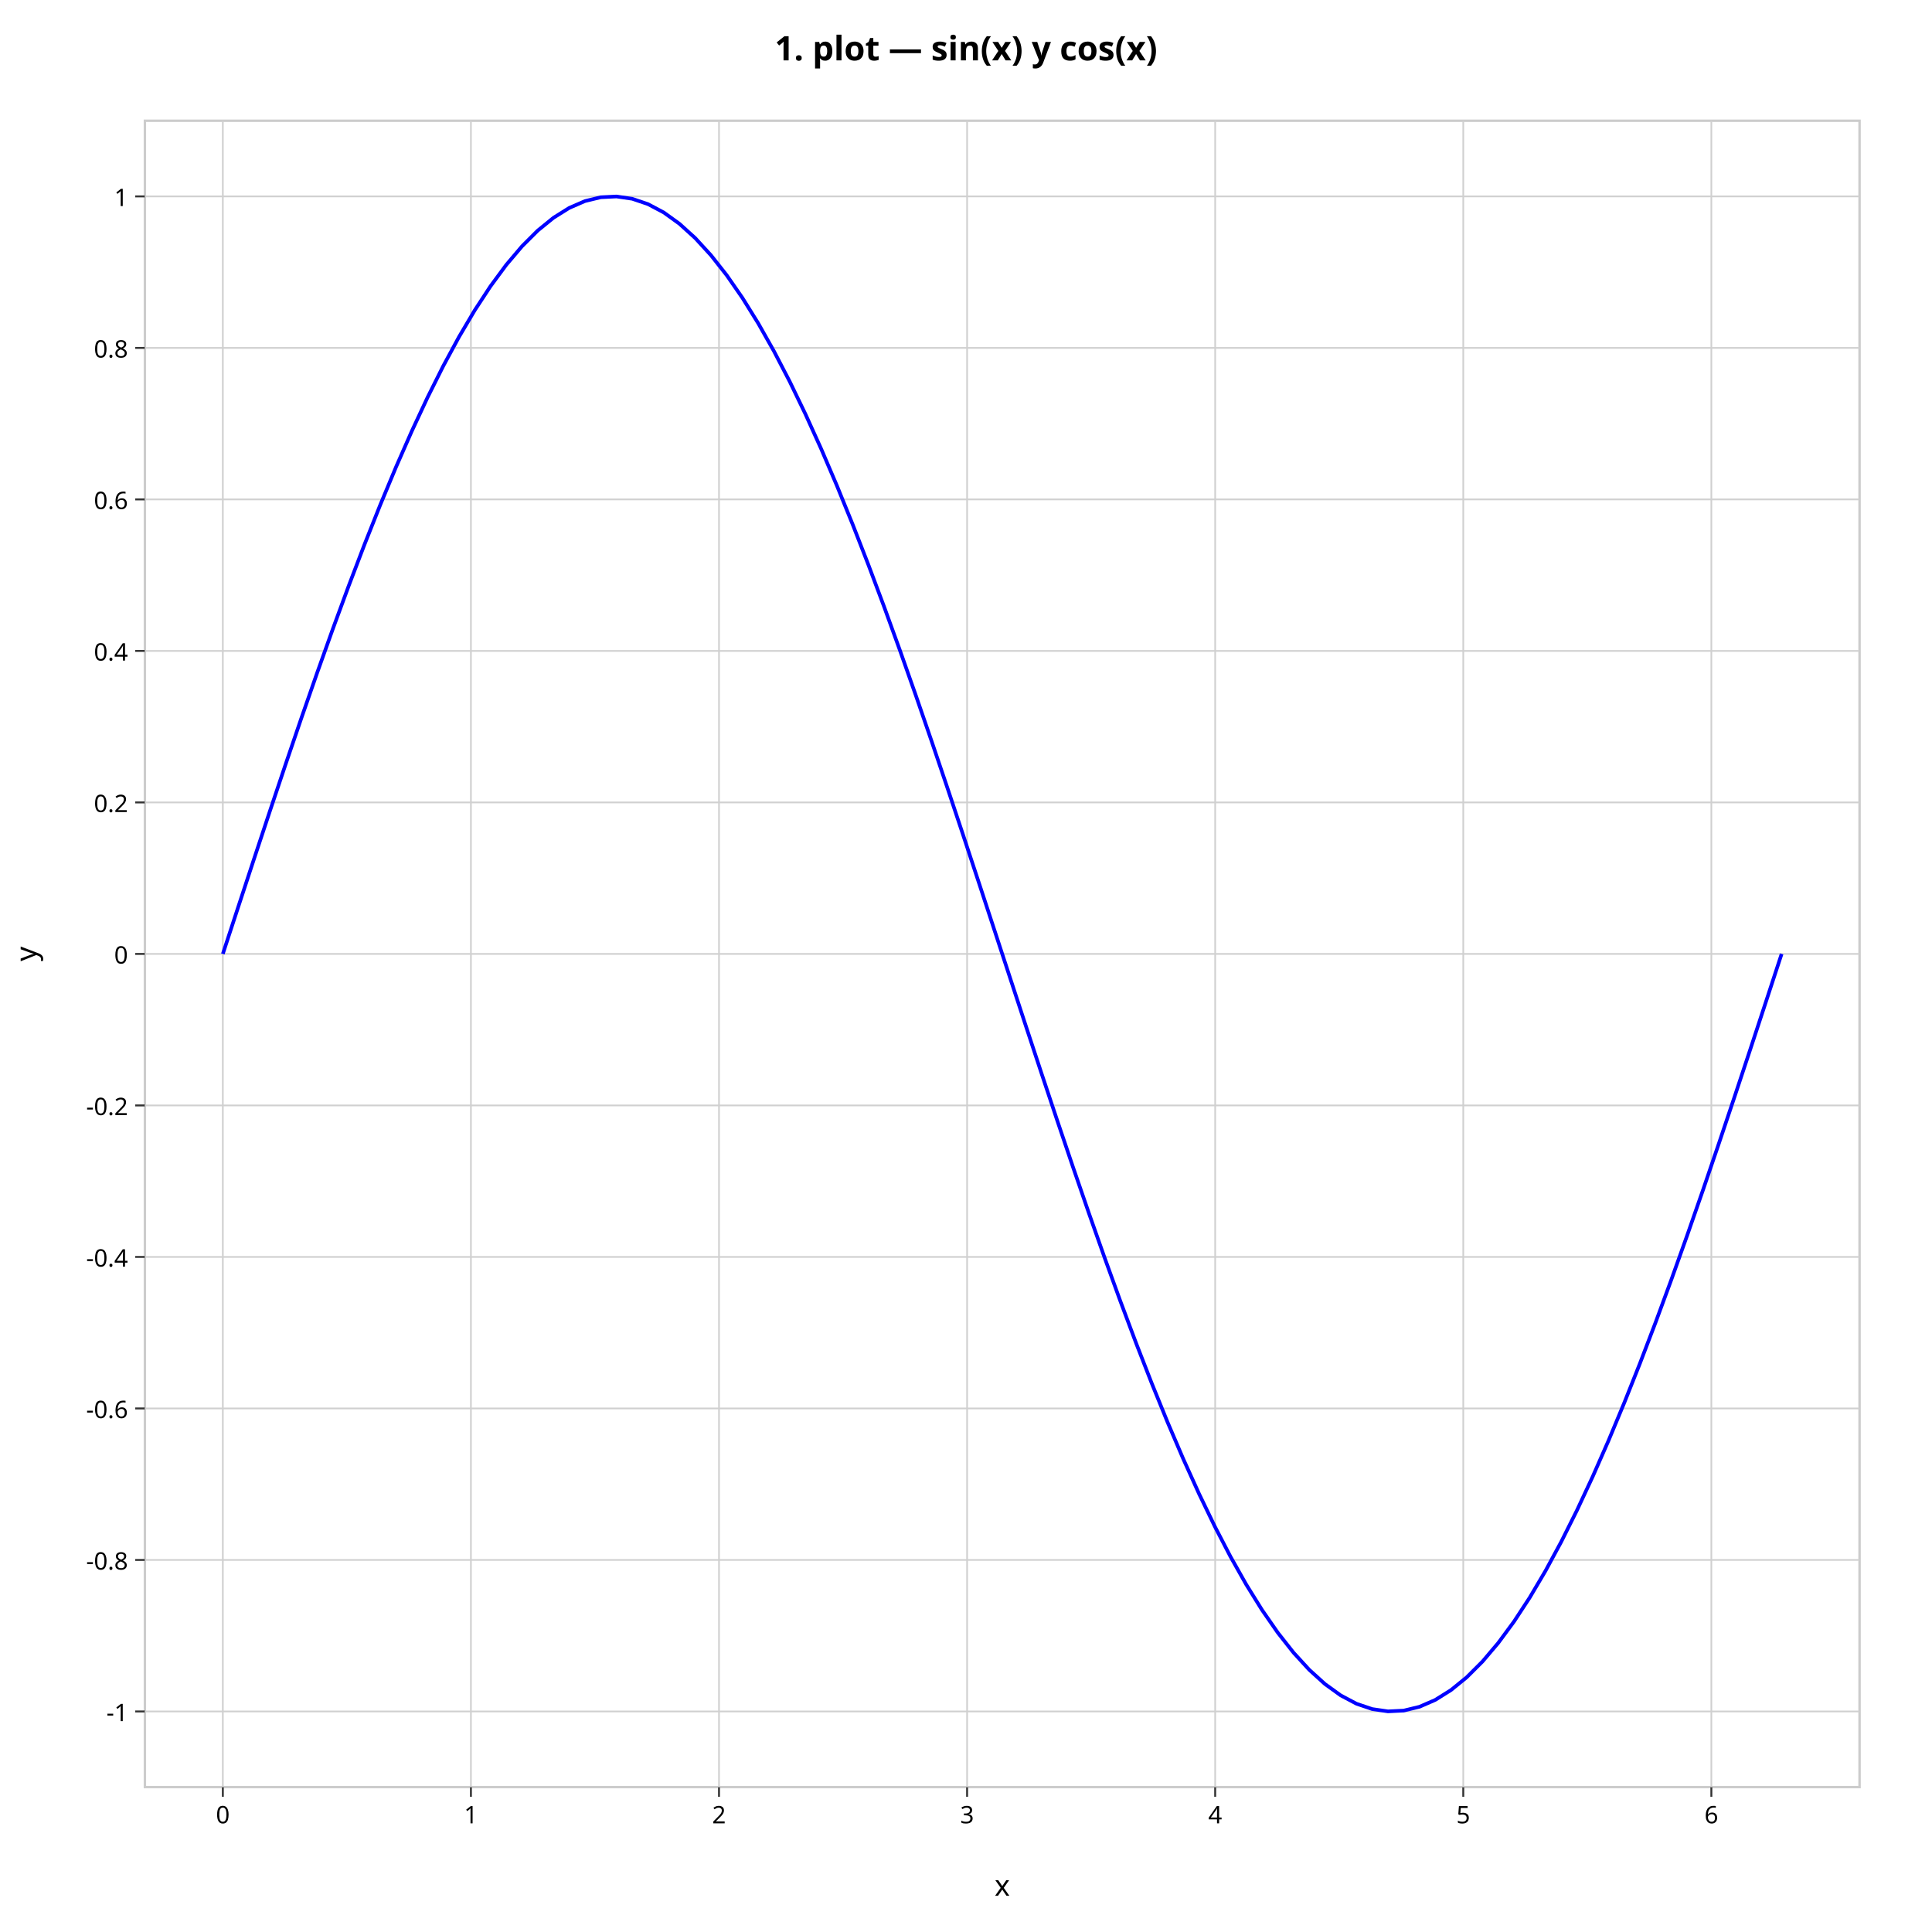
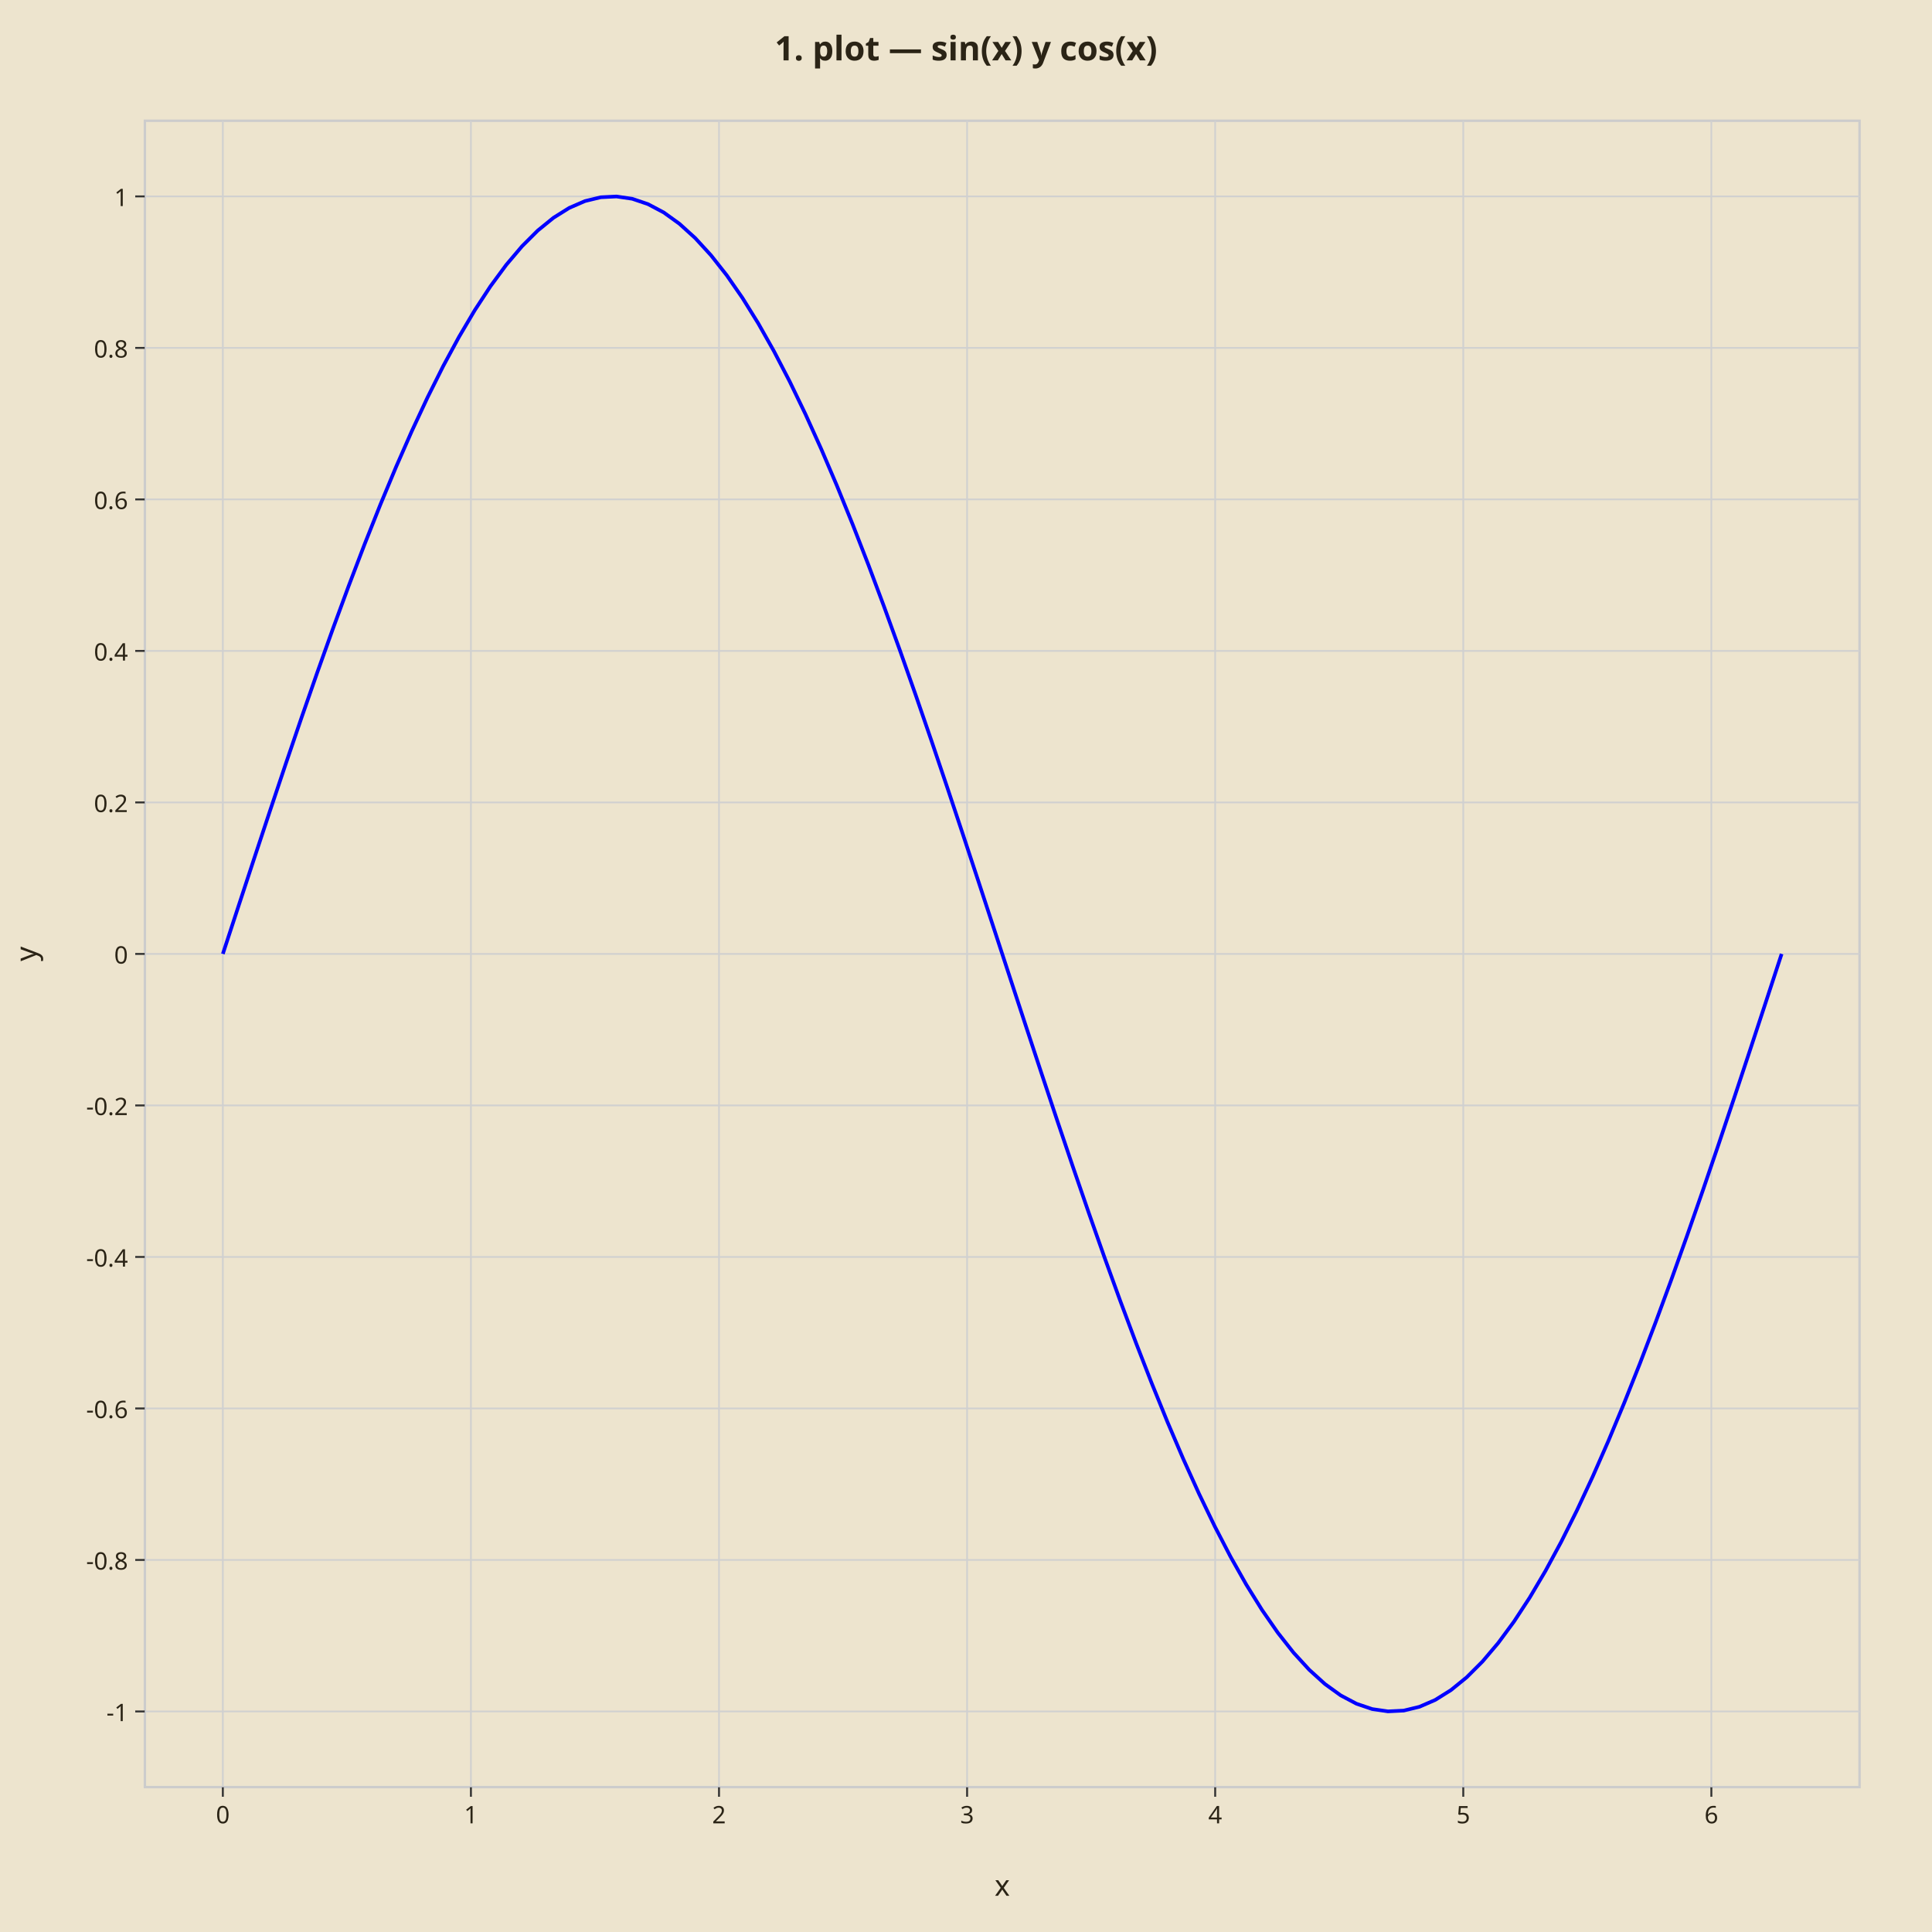
<svg xmlns="http://www.w3.org/2000/svg" width="800" height="800" viewBox="0 0 800 800">
-   <rect x="0" y="0" width="800" height="800" fill="white" />
+   <style>text{fill:#2b2416;}</style>
+   <rect x="0" y="0" width="800" height="800" fill="#ede4ce" />
  <rect x="60" y="50" width="710" height="690" fill="none" stroke="#ccc" />
  <text x="400" y="25" text-anchor="middle" font-family="sans-serif" font-size="14" font-weight="bold">1. plot — sin(x) y cos(x)</text>
  <text x="415" y="785" text-anchor="middle" font-family="sans-serif" font-size="12">x</text>
  <text x="15" y="395" text-anchor="middle" font-family="sans-serif" font-size="12" transform="rotate(-90 15 395)">y</text>
  <text x="92.273" y="755" text-anchor="middle" font-family="sans-serif" font-size="10">0</text>
  <line x1="92.273" y1="740" x2="92.273" y2="744" stroke="#333" stroke-width="0.8" />
  <line x1="92.273" y1="50" x2="92.273" y2="740" stroke="#d0d0d0" stroke-width="0.7" />
  <text x="195" y="755" text-anchor="middle" font-family="sans-serif" font-size="10">1</text>
  <line x1="195" y1="740" x2="195" y2="744" stroke="#333" stroke-width="0.8" />
  <line x1="195" y1="50" x2="195" y2="740" stroke="#d0d0d0" stroke-width="0.7" />
  <text x="297.727" y="755" text-anchor="middle" font-family="sans-serif" font-size="10">2</text>
  <line x1="297.727" y1="740" x2="297.727" y2="744" stroke="#333" stroke-width="0.8" />
  <line x1="297.727" y1="50" x2="297.727" y2="740" stroke="#d0d0d0" stroke-width="0.7" />
  <text x="400.455" y="755" text-anchor="middle" font-family="sans-serif" font-size="10">3</text>
  <line x1="400.455" y1="740" x2="400.455" y2="744" stroke="#333" stroke-width="0.8" />
  <line x1="400.455" y1="50" x2="400.455" y2="740" stroke="#d0d0d0" stroke-width="0.7" />
  <text x="503.182" y="755" text-anchor="middle" font-family="sans-serif" font-size="10">4</text>
  <line x1="503.182" y1="740" x2="503.182" y2="744" stroke="#333" stroke-width="0.8" />
  <line x1="503.182" y1="50" x2="503.182" y2="740" stroke="#d0d0d0" stroke-width="0.7" />
  <text x="605.909" y="755" text-anchor="middle" font-family="sans-serif" font-size="10">5</text>
  <line x1="605.909" y1="740" x2="605.909" y2="744" stroke="#333" stroke-width="0.8" />
  <line x1="605.909" y1="50" x2="605.909" y2="740" stroke="#d0d0d0" stroke-width="0.7" />
  <text x="708.636" y="755" text-anchor="middle" font-family="sans-serif" font-size="10">6</text>
  <line x1="708.636" y1="740" x2="708.636" y2="744" stroke="#333" stroke-width="0.8" />
  <line x1="708.636" y1="50" x2="708.636" y2="740" stroke="#d0d0d0" stroke-width="0.7" />
  <text x="53" y="712.676" text-anchor="end" font-family="sans-serif" font-size="10">-1</text>
  <line x1="56" y1="708.676" x2="60" y2="708.676" stroke="#333" stroke-width="0.8" />
  <line x1="60" y1="708.676" x2="770" y2="708.676" stroke="#d0d0d0" stroke-width="0.7" />
  <text x="53" y="649.941" text-anchor="end" font-family="sans-serif" font-size="10">-0.8</text>
  <line x1="56" y1="645.941" x2="60" y2="645.941" stroke="#333" stroke-width="0.8" />
  <line x1="60" y1="645.941" x2="770" y2="645.941" stroke="#d0d0d0" stroke-width="0.7" />
  <text x="53" y="587.206" text-anchor="end" font-family="sans-serif" font-size="10">-0.6</text>
  <line x1="56" y1="583.206" x2="60" y2="583.206" stroke="#333" stroke-width="0.8" />
  <line x1="60" y1="583.206" x2="770" y2="583.206" stroke="#d0d0d0" stroke-width="0.7" />
  <text x="53" y="524.47" text-anchor="end" font-family="sans-serif" font-size="10">-0.4</text>
  <line x1="56" y1="520.47" x2="60" y2="520.47" stroke="#333" stroke-width="0.8" />
  <line x1="60" y1="520.47" x2="770" y2="520.47" stroke="#d0d0d0" stroke-width="0.7" />
  <text x="53" y="461.735" text-anchor="end" font-family="sans-serif" font-size="10">-0.2</text>
  <line x1="56" y1="457.735" x2="60" y2="457.735" stroke="#333" stroke-width="0.8" />
  <line x1="60" y1="457.735" x2="770" y2="457.735" stroke="#d0d0d0" stroke-width="0.7" />
  <text x="53" y="399" text-anchor="end" font-family="sans-serif" font-size="10">0</text>
  <line x1="56" y1="395" x2="60" y2="395" stroke="#333" stroke-width="0.8" />
  <line x1="60" y1="395" x2="770" y2="395" stroke="#d0d0d0" stroke-width="0.7" />
  <text x="53" y="336.265" text-anchor="end" font-family="sans-serif" font-size="10">0.2</text>
  <line x1="56" y1="332.265" x2="60" y2="332.265" stroke="#333" stroke-width="0.8" />
  <line x1="60" y1="332.265" x2="770" y2="332.265" stroke="#d0d0d0" stroke-width="0.7" />
  <text x="53" y="273.53" text-anchor="end" font-family="sans-serif" font-size="10">0.4</text>
  <line x1="56" y1="269.53" x2="60" y2="269.53" stroke="#333" stroke-width="0.8" />
  <line x1="60" y1="269.53" x2="770" y2="269.53" stroke="#d0d0d0" stroke-width="0.7" />
  <text x="53" y="210.794" text-anchor="end" font-family="sans-serif" font-size="10">0.6</text>
  <line x1="56" y1="206.794" x2="60" y2="206.794" stroke="#333" stroke-width="0.8" />
  <line x1="60" y1="206.794" x2="770" y2="206.794" stroke="#d0d0d0" stroke-width="0.7" />
  <text x="53" y="148.059" text-anchor="end" font-family="sans-serif" font-size="10">0.8</text>
  <line x1="56" y1="144.059" x2="60" y2="144.059" stroke="#333" stroke-width="0.8" />
  <line x1="60" y1="144.059" x2="770" y2="144.059" stroke="#d0d0d0" stroke-width="0.7" />
  <text x="53" y="85.324" text-anchor="end" font-family="sans-serif" font-size="10">1</text>
  <line x1="56" y1="81.324" x2="60" y2="81.324" stroke="#333" stroke-width="0.8" />
  <line x1="60" y1="81.324" x2="770" y2="81.324" stroke="#d0d0d0" stroke-width="0.7" />
  <defs>
    <clipPath id="plot">
      <rect x="60" y="50" width="710" height="690" />
    </clipPath>
  </defs>
  <g clip-path="url(#plot)">
    <polyline points="92.27,395.00 98.79,375.11 105.31,355.29 111.83,335.64 118.35,316.22 124.87,297.12 131.39,278.42 137.91,260.18 144.43,242.49 150.95,225.41 157.47,209.02 163.99,193.37 170.51,178.54 177.03,164.58 183.55,151.54 190.07,139.49 196.59,128.46 203.11,118.51 209.63,109.67 216.15,101.98 222.67,95.47 229.19,90.17 235.71,86.09 242.23,83.26 248.75,81.68 255.27,81.36 261.79,82.31 268.31,84.52 274.83,87.97 281.35,92.67 287.87,98.58 294.38,105.68 300.90,113.95 307.42,123.35 313.94,133.84 320.46,145.39 326.98,157.94 333.50,171.45 340.02,185.85 346.54,201.10 353.06,217.13 359.58,233.87 366.10,251.27 372.62,269.24 379.14,287.72 385.66,306.63 392.18,325.89 398.70,345.44 405.22,365.18 411.74,385.05 418.26,404.95 424.78,424.82 431.30,444.56 437.82,464.11 444.34,483.37 450.86,502.28 457.38,520.76 463.90,538.73 470.42,556.13 476.94,572.87 483.46,588.90 489.98,604.15 496.50,618.55 503.02,632.06 509.54,644.61 516.06,656.16 522.58,666.65 529.10,676.05 535.62,684.32 542.13,691.42 548.65,697.33 555.17,702.03 561.69,705.48 568.21,707.69 574.73,708.64 581.25,708.32 587.77,706.74 594.29,703.91 600.81,699.83 607.33,694.53 613.85,688.02 620.37,680.33 626.89,671.49 633.41,661.54 639.93,650.51 646.45,638.46 652.97,625.42 659.49,611.46 666.01,596.63 672.53,580.98 679.05,564.59 685.57,547.51 692.09,529.82 698.61,511.58 705.13,492.88 711.65,473.78 718.17,454.36 724.69,434.71 731.21,414.89 737.73,395.00" fill="none" stroke="#0000FF" stroke-width="1.5" />
  </g>
</svg>
